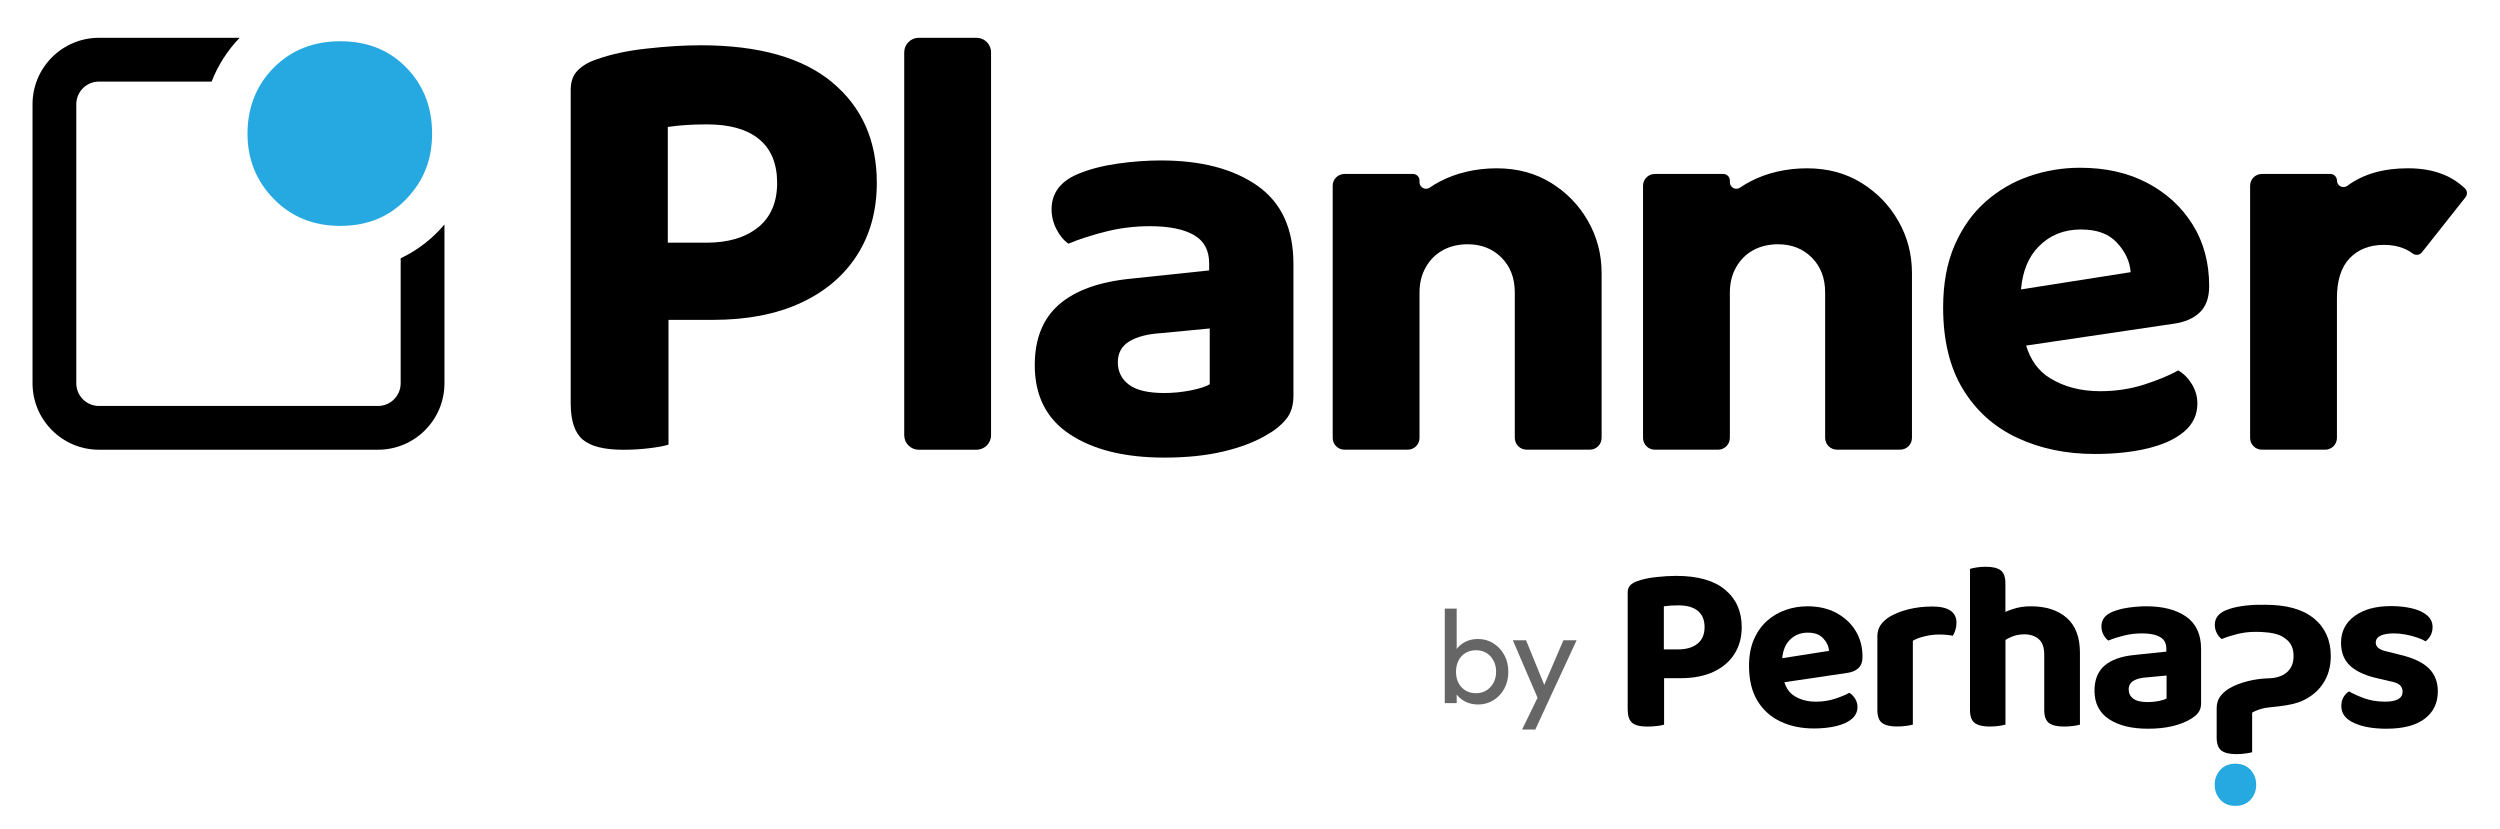
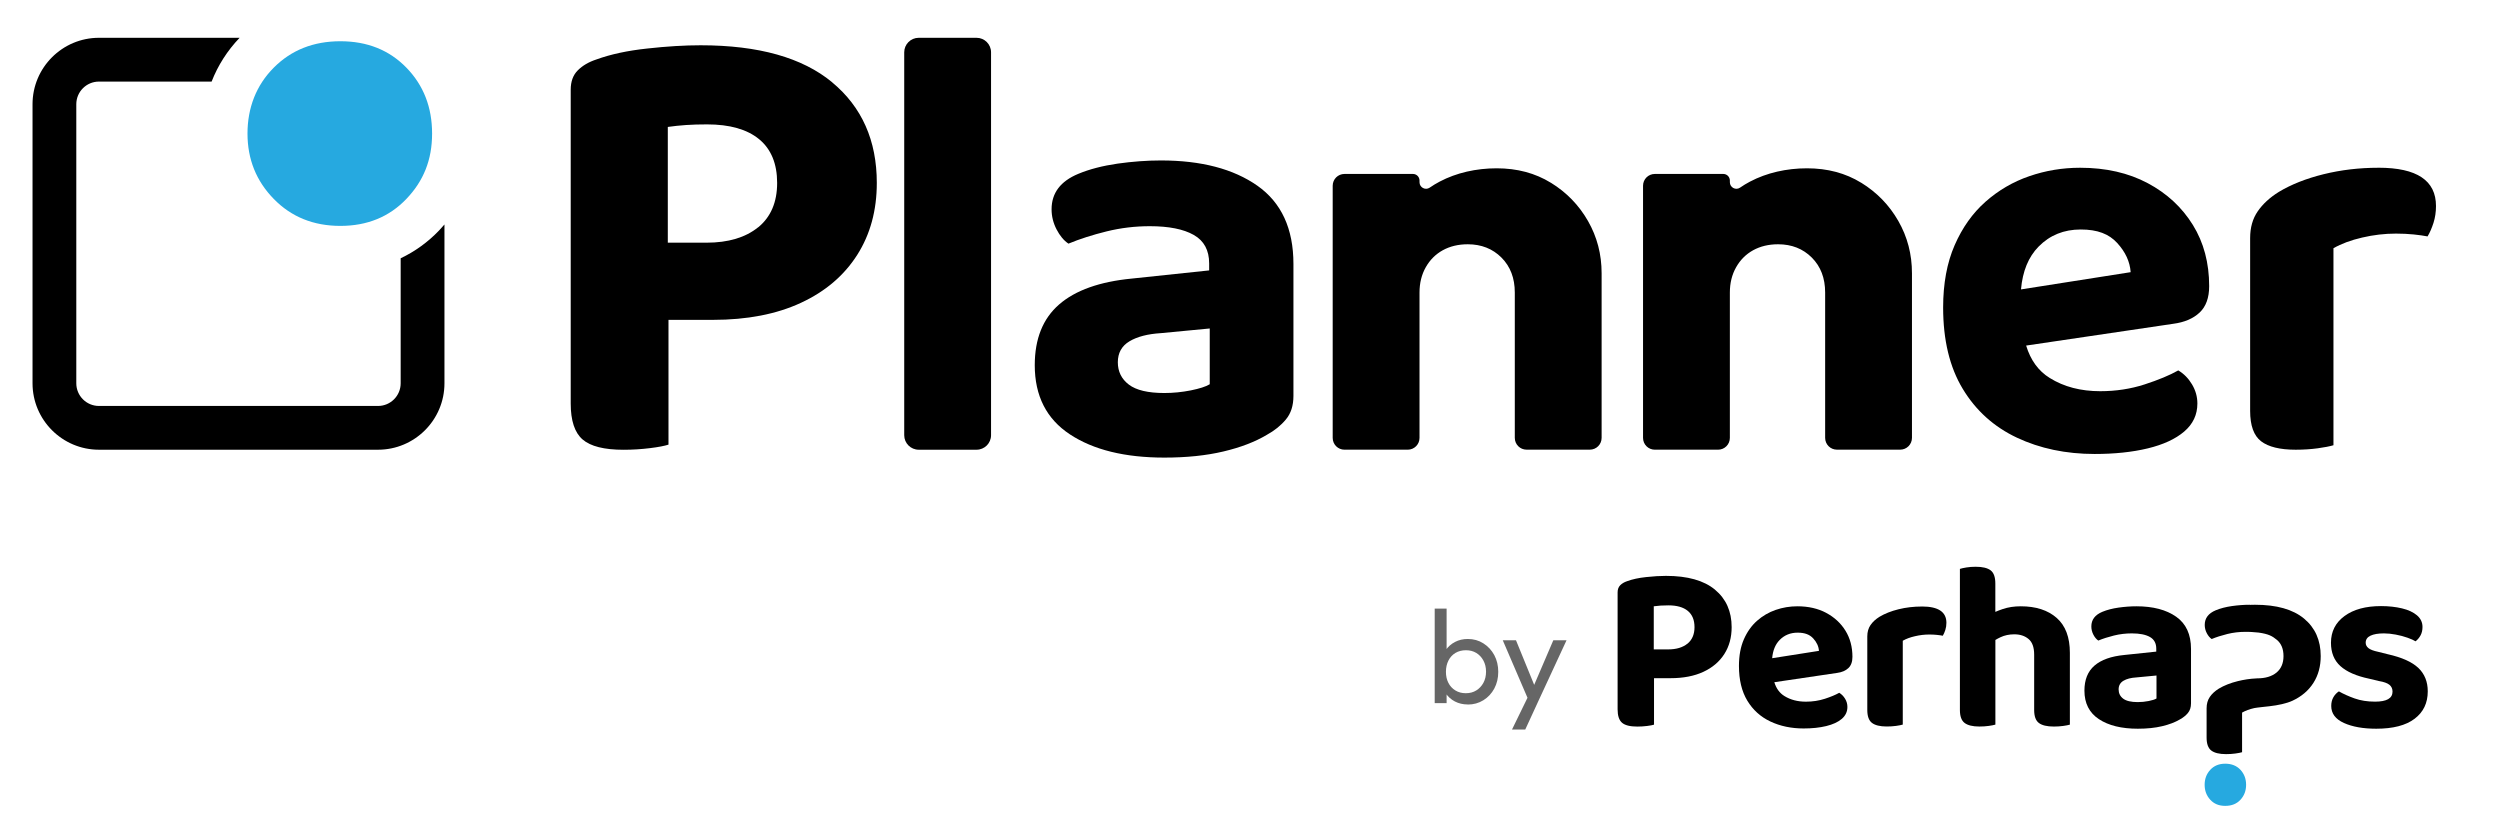
<svg xmlns="http://www.w3.org/2000/svg" id="Layer_1" version="1.1" viewBox="0 0 992.84 328.93">
  <defs>
    <style>
      .st0 {
        fill: #666;
      }

      .st1 {
        fill: #26a9e0;
      }
    </style>
  </defs>
  <g>
    <path class="st1" d="M135.17,89.71c-10.66,0-19.48-3.56-26.44-10.7-6.97-7.12-10.44-15.78-10.44-25.97s3.47-19.2,10.44-26.18c6.96-6.98,15.77-10.48,26.44-10.48s19.4,3.49,26.21,10.48c6.81,6.98,10.22,15.71,10.22,26.18s-3.4,18.84-10.22,25.97c-6.82,7.13-15.55,10.7-26.21,10.7Z" />
    <path d="M174.42,91.48c-4.48,4.69-9.63,8.4-15.3,11.09v49.66c0,4.95-4.03,8.99-8.99,8.99H39.29c-4.95,0-8.99-4.03-8.99-8.99V41.39c0-4.95,4.03-8.99,8.99-8.99h44.75c2.5-6.42,6.23-12.28,11.12-17.39h-55.86c-14.55,0-26.38,11.83-26.38,26.38v110.83c0,14.55,11.83,26.38,26.38,26.38h110.83c14.55,0,26.38-11.83,26.38-26.38v-63.07c-.67.79-1.37,1.56-2.08,2.32h0Z" />
  </g>
  <rect x="359.1" y="15.01" width="34.48" height="163.59" rx="5.76" ry="5.76" />
  <path d="M615.9,72.58c-6.23-3.84-13.41-5.74-21.52-5.74s-15.97,1.77-22.65,5.29c-1.39.73-2.7,1.53-3.95,2.39-1.72,1.18-4.04-.08-4.04-2.16v-.67c0-1.44-1.17-2.61-2.61-2.61h-27.18c-2.6,0-4.69,2.09-4.69,4.69v100.13c0,2.6,2.09,4.69,4.69,4.69h25.1c2.6,0,4.69-2.09,4.69-4.69v-57.73c0-3.75.82-7.1,2.48-10.03,1.65-2.93,3.91-5.18,6.76-6.76,2.86-1.57,6.16-2.37,9.91-2.37,5.41,0,9.88,1.77,13.4,5.29,3.52,3.53,5.29,8.15,5.29,13.86v57.73c0,2.6,2.09,4.69,4.69,4.69h25.1c2.6,0,4.69-2.09,4.69-4.69v-65.39c0-7.51-1.8-14.42-5.41-20.73-3.61-6.31-8.53-11.38-14.76-15.21h0Z" />
  <path d="M739.15,72.58c-6.23-3.84-13.41-5.74-21.52-5.74s-15.97,1.77-22.65,5.29c-1.39.73-2.7,1.53-3.95,2.39-1.72,1.18-4.04-.08-4.04-2.16v-.67c0-1.44-1.17-2.61-2.61-2.61h-27.18c-2.6,0-4.69,2.09-4.69,4.69v100.13c0,2.6,2.09,4.69,4.69,4.69h25.1c2.6,0,4.69-2.09,4.69-4.69v-57.73c0-3.75.82-7.1,2.48-10.03,1.65-2.93,3.91-5.18,6.76-6.76,2.86-1.57,6.16-2.37,9.91-2.37,5.41,0,9.88,1.77,13.4,5.29,3.52,3.53,5.29,8.15,5.29,13.86v57.73c0,2.6,2.09,4.69,4.69,4.69h25.1c2.6,0,4.69-2.09,4.69-4.69v-65.39c0-7.51-1.8-14.42-5.41-20.73s-8.53-11.38-14.76-15.21h0Z" />
  <g>
    <g>
-       <path class="st1" d="M879.54,311.67c0-2.34.74-4.33,2.24-5.95,1.49-1.62,3.47-2.43,5.95-2.43s4.54.81,6.04,2.43c1.49,1.62,2.24,3.6,2.24,5.95s-.75,4.33-2.24,5.94c-1.49,1.62-3.5,2.43-6.04,2.43s-4.46-.81-5.95-2.43-2.24-3.6-2.24-5.94Z" />
+       <path class="st1" d="M875.54,311.67c0-2.34.74-4.33,2.24-5.95,1.49-1.62,3.47-2.43,5.95-2.43s4.54.81,6.04,2.43c1.49,1.62,2.24,3.6,2.24,5.95s-.75,4.33-2.24,5.94c-1.49,1.62-3.5,2.43-6.04,2.43s-4.46-.81-5.95-2.43-2.24-3.6-2.24-5.94Z" />
      <g>
-         <path d="M685.08,234.17c-4.41-3.65-10.89-5.47-19.46-5.47-2.34,0-4.98.16-7.9.48-2.92.31-5.42.85-7.51,1.62-1.15.38-2.06.92-2.76,1.62-.7.7-1.04,1.65-1.04,2.86v46.42c0,2.53.58,4.31,1.76,5.33,1.17,1.01,3.19,1.52,6.04,1.52,1.33,0,2.63-.08,3.9-.24,1.27-.16,2.19-.33,2.76-.52v-18.46h6.57c5.08,0,9.42-.84,13.03-2.52,3.62-1.68,6.39-4.04,8.33-7.09,1.94-3.04,2.9-6.6,2.9-10.65,0-6.27-2.21-11.23-6.61-14.88h0ZM674.14,255.62c-1.88,1.52-4.42,2.28-7.66,2.28h-5.71v-17.12c.89-.13,1.79-.22,2.71-.28s1.95-.09,3.1-.09c3.36,0,5.93.73,7.7,2.19,1.77,1.46,2.67,3.62,2.67,6.47s-.94,5.04-2.8,6.57h0Z" />
-         <path d="M729.27,243.4c-3.26-1.74-7.09-2.62-11.46-2.62-2.98,0-5.85.48-8.61,1.43-2.76.95-5.23,2.4-7.42,4.33-2.19,1.94-3.93,4.39-5.23,7.37s-1.95,6.5-1.95,10.56c0,5.51,1.1,10.12,3.32,13.79,2.22,3.68,5.28,6.44,9.18,8.28s8.3,2.76,13.17,2.76c3.36,0,6.36-.31,8.99-.95,2.63-.64,4.69-1.58,6.18-2.86s2.23-2.86,2.23-4.75c0-1.15-.3-2.22-.91-3.23s-1.38-1.8-2.33-2.38c-1.46.82-3.37,1.62-5.71,2.38s-4.86,1.15-7.51,1.15c-3.29,0-6.15-.74-8.56-2.24-1.93-1.19-3.25-3.03-4-5.49l24.93-3.69c1.91-.25,3.39-.89,4.47-1.91,1.07-1.01,1.62-2.5,1.62-4.47,0-3.93-.92-7.39-2.76-10.37s-4.39-5.35-7.66-7.09h.02ZM707.79,261.4c.27-3.07,1.25-5.49,2.98-7.25,1.91-1.94,4.28-2.9,7.14-2.9s4.78.76,6.18,2.28c1.4,1.52,2.16,3.17,2.28,4.95l-18.57,2.92h-.01Z" />
-         <path d="M767.26,240.87c-3.23,0-6.33.36-9.28,1.09s-5.47,1.73-7.57,2.99c-1.52.95-2.71,2.04-3.56,3.28-.85,1.24-1.28,2.74-1.28,4.52v29.2c0,2.47.61,4.19,1.86,5.14s3.19,1.43,5.85,1.43c1.33,0,2.56-.08,3.71-.24,1.15-.16,2.03-.33,2.67-.52v-33.3c1.33-.76,2.95-1.37,4.86-1.8,1.91-.45,3.8-.67,5.71-.67,1.07,0,2.07.05,3,.15.92.09,1.7.21,2.33.33.39-.64.71-1.4,1-2.28.28-.89.43-1.83.43-2.86,0-4.31-3.23-6.47-9.7-6.47h-.02Z" />
-         <path d="M806.51,240.78c-2.61,0-4.98.36-7.14,1.09-1.07.36-2.05.74-2.95,1.13v-11.26c0-2.53-.61-4.28-1.86-5.23s-3.22-1.43-5.94-1.43c-1.33,0-2.56.09-3.71.28-1.15.19-2,.38-2.56.57v56.03c0,2.47.61,4.19,1.86,5.14s3.19,1.43,5.85,1.43c1.33,0,2.56-.08,3.71-.24,1.15-.16,2.03-.33,2.67-.52v-33.62c.64-.39,1.31-.75,2.04-1.09,1.62-.76,3.44-1.15,5.47-1.15,2.28,0,4.17.61,5.66,1.86,1.49,1.24,2.23,3.31,2.23,6.23v21.97c0,2.47.61,4.19,1.86,5.14s3.22,1.43,5.94,1.43c1.33,0,2.56-.08,3.71-.24,1.15-.16,2.03-.33,2.67-.52v-28.54c0-6.15-1.74-10.77-5.23-13.84-3.49-3.07-8.24-4.62-14.27-4.62h0Z" />
-         <path d="M868.23,244.92c-3.93-2.76-9.19-4.14-15.79-4.14-2.28,0-4.65.18-7.09.52-2.44.35-4.59.91-6.42,1.67-2.92,1.21-4.38,3.14-4.38,5.81,0,1.15.27,2.24.81,3.28s1.19,1.82,1.95,2.33c1.83-.76,3.92-1.43,6.23-2s4.68-.85,7.09-.85c3.11,0,5.5.48,7.18,1.43s2.52,2.5,2.52,4.66v1.15l-12.65,1.33c-5.26.51-9.22,1.92-11.89,4.23s-3.99,5.63-3.99,9.94c0,5.01,1.92,8.79,5.75,11.32s8.98,3.8,15.46,3.8c3.62,0,6.84-.33,9.65-1,2.82-.67,5.18-1.57,7.09-2.71,1.27-.7,2.31-1.53,3.14-2.52.82-.98,1.24-2.26,1.24-3.86v-21.59c0-5.77-1.97-10.04-5.9-12.8h0ZM860.42,277.4c-.64.39-1.67.71-3.1,1-1.43.28-2.87.43-4.33.43-2.66,0-4.6-.46-5.81-1.38-1.21-.92-1.8-2.14-1.8-3.66s.64-2.67,1.91-3.43c1.27-.76,2.98-1.2,5.14-1.33l7.99-.76v9.13h-.01Z" />
+         <path d="M681.08,234.17c-4.41-3.65-10.89-5.47-19.46-5.47-2.34,0-4.98.16-7.9.48-2.92.31-5.42.85-7.51,1.62-1.15.38-2.06.92-2.76,1.62-.7.7-1.04,1.65-1.04,2.86v46.42c0,2.53.58,4.31,1.76,5.33,1.17,1.01,3.19,1.52,6.04,1.52,1.33,0,2.63-.08,3.9-.24,1.27-.16,2.19-.33,2.76-.52v-18.46h6.57c5.08,0,9.42-.84,13.03-2.52,3.62-1.68,6.39-4.04,8.33-7.09,1.94-3.04,2.9-6.6,2.9-10.65,0-6.27-2.21-11.23-6.61-14.88h0ZM670.14,255.62c-1.88,1.52-4.42,2.28-7.66,2.28h-5.71v-17.12c.89-.13,1.79-.22,2.71-.28s1.95-.09,3.1-.09c3.36,0,5.93.73,7.7,2.19,1.77,1.46,2.67,3.62,2.67,6.47s-.94,5.04-2.8,6.57h0Z" />
+         <path d="M725.27,243.4c-3.26-1.74-7.09-2.62-11.46-2.62-2.98,0-5.85.48-8.61,1.43-2.76.95-5.23,2.4-7.42,4.33-2.19,1.94-3.93,4.39-5.23,7.37s-1.95,6.5-1.95,10.56c0,5.51,1.1,10.12,3.32,13.79,2.22,3.68,5.28,6.44,9.18,8.28s8.3,2.76,13.17,2.76c3.36,0,6.36-.31,8.99-.95,2.63-.64,4.69-1.58,6.18-2.86s2.23-2.86,2.23-4.75c0-1.15-.3-2.22-.91-3.23s-1.38-1.8-2.33-2.38c-1.46.82-3.37,1.62-5.71,2.38s-4.86,1.15-7.51,1.15c-3.29,0-6.15-.74-8.56-2.24-1.93-1.19-3.25-3.03-4-5.49l24.93-3.69c1.91-.25,3.39-.89,4.47-1.91,1.07-1.01,1.62-2.5,1.62-4.47,0-3.93-.92-7.39-2.76-10.37s-4.39-5.35-7.66-7.09h.02ZM703.79,261.4c.27-3.07,1.25-5.49,2.98-7.25,1.91-1.94,4.28-2.9,7.14-2.9s4.78.76,6.18,2.28c1.4,1.52,2.16,3.17,2.28,4.95l-18.57,2.92h-.01Z" />
+         <path d="M763.26,240.87c-3.23,0-6.33.36-9.28,1.09s-5.47,1.73-7.57,2.99c-1.52.95-2.71,2.04-3.56,3.28-.85,1.24-1.28,2.74-1.28,4.52v29.2c0,2.47.61,4.19,1.86,5.14s3.19,1.43,5.85,1.43c1.33,0,2.56-.08,3.71-.24,1.15-.16,2.03-.33,2.67-.52v-33.3c1.33-.76,2.95-1.37,4.86-1.8,1.91-.45,3.8-.67,5.71-.67,1.07,0,2.07.05,3,.15.92.09,1.7.21,2.33.33.39-.64.71-1.4,1-2.28.28-.89.43-1.83.43-2.86,0-4.31-3.23-6.47-9.7-6.47h-.02Z" />
+         <path d="M802.51,240.78c-2.61,0-4.98.36-7.14,1.09-1.07.36-2.05.74-2.95,1.13v-11.26c0-2.53-.61-4.28-1.86-5.23s-3.22-1.43-5.94-1.43c-1.33,0-2.56.09-3.71.28-1.15.19-2,.38-2.56.57v56.03c0,2.47.61,4.19,1.86,5.14s3.19,1.43,5.85,1.43c1.33,0,2.56-.08,3.71-.24,1.15-.16,2.03-.33,2.67-.52v-33.62c.64-.39,1.31-.75,2.04-1.09,1.62-.76,3.44-1.15,5.47-1.15,2.28,0,4.17.61,5.66,1.86,1.49,1.24,2.23,3.31,2.23,6.23v21.97c0,2.47.61,4.19,1.86,5.14s3.22,1.43,5.94,1.43c1.33,0,2.56-.08,3.71-.24,1.15-.16,2.03-.33,2.67-.52v-28.54c0-6.15-1.74-10.77-5.23-13.84-3.49-3.07-8.24-4.62-14.27-4.62h0Z" />
+         <path d="M864.23,244.92c-3.93-2.76-9.19-4.14-15.79-4.14-2.28,0-4.65.18-7.09.52-2.44.35-4.59.91-6.42,1.67-2.92,1.21-4.38,3.14-4.38,5.81,0,1.15.27,2.24.81,3.28s1.19,1.82,1.95,2.33c1.83-.76,3.92-1.43,6.23-2s4.68-.85,7.09-.85c3.11,0,5.5.48,7.18,1.43s2.52,2.5,2.52,4.66v1.15l-12.65,1.33c-5.26.51-9.22,1.92-11.89,4.23s-3.99,5.63-3.99,9.94c0,5.01,1.92,8.79,5.75,11.32s8.98,3.8,15.46,3.8c3.62,0,6.84-.33,9.65-1,2.82-.67,5.18-1.57,7.09-2.71,1.27-.7,2.31-1.53,3.14-2.52.82-.98,1.24-2.26,1.24-3.86v-21.59c0-5.77-1.97-10.04-5.9-12.8h0ZM856.42,277.4c-.64.39-1.67.71-3.1,1-1.43.28-2.87.43-4.33.43-2.66,0-4.6-.46-5.81-1.38-1.21-.92-1.8-2.14-1.8-3.66s.64-2.67,1.91-3.43c1.27-.76,2.98-1.2,5.14-1.33l7.99-.76v9.13h-.01Z" />
        <path d="M499.36,73.76c-9.54-6.7-22.31-10.04-38.33-10.04-5.54,0-11.28.43-17.2,1.26-5.92.86-11.13,2.2-15.58,4.05-7.08,2.93-10.63,7.61-10.63,14.09,0,2.78.66,5.44,1.97,7.97s2.88,4.43,4.73,5.67c4.45-1.85,9.51-3.47,15.13-4.86,5.62-1.39,11.36-2.07,17.2-2.07,7.54,0,13.36,1.16,17.43,3.47s6.12,6.07,6.12,11.31v2.78l-30.71,3.24c-12.78,1.24-22.39,4.65-28.86,10.27s-9.69,13.66-9.69,24.13c0,12.17,4.65,21.33,13.96,27.47s21.81,9.23,37.52,9.23c8.78,0,16.6-.81,23.43-2.43,6.86-1.62,12.57-3.82,17.2-6.58,3.09-1.69,5.62-3.72,7.61-6.12,2-2.38,3.01-5.49,3.01-9.36v-52.42c0-14.01-4.78-24.36-14.32-31.07h0ZM480.41,152.61c-1.54.94-4.05,1.72-7.51,2.43-3.47.68-6.96,1.04-10.5,1.04-6.45,0-11.16-1.11-14.09-3.34-2.93-2.23-4.38-5.19-4.38-8.88s1.54-6.48,4.63-8.32c3.09-1.85,7.24-2.91,12.47-3.24l19.4-1.85v22.16h-.03Z" />
-         <path d="M964.42,265.28c-2.47-2.38-6.53-4.2-12.17-5.47l-3.8-.95c-1.84-.39-3.13-.88-3.86-1.47-.73-.6-1.09-1.31-1.09-2.14,0-1.27.64-2.2,1.91-2.8,1.27-.6,3.04-.91,5.33-.91,1.46,0,3.02.16,4.71.48,1.68.31,3.23.73,4.66,1.24s2.49.98,3.19,1.43c.82-.64,1.49-1.43,2-2.38s.76-2.06.76-3.32c0-1.83-.73-3.38-2.19-4.62-1.46-1.24-3.44-2.16-5.94-2.76-2.51-.6-5.28-.91-8.33-.91-6.09,0-10.92,1.31-14.51,3.95s-5.38,6.17-5.38,10.61c0,3.93,1.25,7.02,3.76,9.28,2.5,2.25,6.29,3.92,11.37,4.99l3.99.95c1.91.32,3.26.81,4.09,1.47.82.67,1.24,1.57,1.24,2.71,0,2.67-2.31,3.99-6.94,3.99-3.04,0-5.75-.43-8.13-1.28-2.38-.85-4.46-1.79-6.23-2.8-.89.57-1.62,1.34-2.19,2.33-.57.98-.85,2.14-.85,3.47,0,2.98,1.68,5.23,5.04,6.75,3.36,1.52,7.64,2.28,12.84,2.28,6.66,0,11.74-1.31,15.22-3.95,3.49-2.63,5.23-6.26,5.23-10.89,0-3.8-1.24-6.9-3.71-9.28h-.01Z" />
-         <path d="M918.99,245.64c-4.41-3.65-10.89-5.47-19.46-5.47-.67,0-1.35.02-2.07.04v-.04c-2.27,0-4.64.18-7.08.52-2.44.35-4.59.91-6.42,1.67-2.92,1.21-4.38,3.14-4.38,5.81,0,1.15.27,2.24.81,3.28s1.19,1.82,1.95,2.33c1.83-.76,3.92-1.43,6.23-2s4.68-.85,7.09-.85c.92-.06,4.2.13,5.33.29,3.98.57,5.42,1.4,7.2,2.86,1.77,1.46,2.67,3.62,2.67,6.47s-.94,5.04-2.8,6.57c-1.88,1.52-4.42,2.28-7.66,2.28l-.29.02c-2.55.11-5.01.5-7.38,1.08-2.95.73-5.47,1.73-7.57,2.99-1.52.95-2.71,2.04-3.56,3.28s-1.28,2.74-1.28,4.52v11.63c0,2.47.61,4.19,1.86,5.14s3.19,1.43,5.85,1.43c1.33,0,2.56-.08,3.71-.24,1.15-.16,2.03-.33,2.67-.52v-15.73c1.33-.76,2.95-1.37,4.86-1.8.81-.19,5.88-.7,5.96-.72,3.47-.39,6.87-1.12,9.18-2.19,3.62-1.68,6.39-4.04,8.33-7.09,1.94-3.04,2.9-6.6,2.9-10.65,0-6.27-2.21-11.23-6.61-14.88l-.02-.03Z" />
+         <path d="M960.42,265.28c-2.47-2.38-6.53-4.2-12.17-5.47l-3.8-.95c-1.84-.39-3.13-.88-3.86-1.47-.73-.6-1.09-1.31-1.09-2.14,0-1.27.64-2.2,1.91-2.8,1.27-.6,3.04-.91,5.33-.91,1.46,0,3.02.16,4.71.48,1.68.31,3.23.73,4.66,1.24s2.49.98,3.19,1.43c.82-.64,1.49-1.43,2-2.38s.76-2.06.76-3.32c0-1.83-.73-3.38-2.19-4.62-1.46-1.24-3.44-2.16-5.94-2.76-2.51-.6-5.28-.91-8.33-.91-6.09,0-10.92,1.31-14.51,3.95s-5.38,6.17-5.38,10.61c0,3.93,1.25,7.02,3.76,9.28,2.5,2.25,6.29,3.92,11.37,4.99l3.99.95c1.91.32,3.26.81,4.09,1.47.82.67,1.24,1.57,1.24,2.71,0,2.67-2.31,3.99-6.94,3.99-3.04,0-5.75-.43-8.13-1.28-2.38-.85-4.46-1.79-6.23-2.8-.89.57-1.62,1.34-2.19,2.33-.57.98-.85,2.14-.85,3.47,0,2.98,1.68,5.23,5.04,6.75,3.36,1.52,7.64,2.28,12.84,2.28,6.66,0,11.74-1.31,15.22-3.95,3.49-2.63,5.23-6.26,5.23-10.89,0-3.8-1.24-6.9-3.71-9.28h-.01Z" />
+         <path d="M914.99,245.64c-4.41-3.65-10.89-5.47-19.46-5.47-.67,0-1.35.02-2.07.04v-.04c-2.27,0-4.64.18-7.08.52-2.44.35-4.59.91-6.42,1.67-2.92,1.21-4.38,3.14-4.38,5.81,0,1.15.27,2.24.81,3.28s1.19,1.82,1.95,2.33c1.83-.76,3.92-1.43,6.23-2s4.68-.85,7.09-.85c.92-.06,4.2.13,5.33.29,3.98.57,5.42,1.4,7.2,2.86,1.77,1.46,2.67,3.62,2.67,6.47s-.94,5.04-2.8,6.57c-1.88,1.52-4.42,2.28-7.66,2.28l-.29.02c-2.55.11-5.01.5-7.38,1.08-2.95.73-5.47,1.73-7.57,2.99-1.52.95-2.71,2.04-3.56,3.28s-1.28,2.74-1.28,4.52v11.63c0,2.47.61,4.19,1.86,5.14s3.19,1.43,5.85,1.43c1.33,0,2.56-.08,3.71-.24,1.15-.16,2.03-.33,2.67-.52v-15.73c1.33-.76,2.95-1.37,4.86-1.8.81-.19,5.88-.7,5.96-.72,3.47-.39,6.87-1.12,9.18-2.19,3.62-1.68,6.39-4.04,8.33-7.09,1.94-3.04,2.9-6.6,2.9-10.65,0-6.27-2.21-11.23-6.61-14.88l-.02-.03Z" />
      </g>
    </g>
    <g>
-       <path class="st0" d="M573.77,279.24v-37.54h4.73v18.67l-.9,6.04.9,6.1v6.73h-4.73ZM586.92,279.77c-1.9,0-3.61-.4-5.13-1.19s-2.74-1.89-3.66-3.28c-.92-1.41-1.42-3-1.52-4.78v-7.51c.1-1.82.63-3.43,1.55-4.81s2.16-2.47,3.68-3.26,3.22-1.18,5.08-1.18c2.28,0,4.34.57,6.18,1.74,1.84,1.16,3.28,2.72,4.34,4.68,1.05,1.96,1.57,4.17,1.57,6.63s-.52,4.66-1.57,6.63c-1.05,1.96-2.5,3.51-4.34,4.65-1.84,1.14-3.9,1.71-6.18,1.71h0ZM586.12,275.3c1.57,0,2.96-.36,4.16-1.1,1.19-.74,2.14-1.74,2.83-3.02.7-1.28,1.05-2.76,1.05-4.44s-.35-3.12-1.05-4.42-1.65-2.3-2.83-3.02c-1.19-.72-2.56-1.07-4.11-1.07s-2.96.36-4.16,1.07c-1.19.72-2.13,1.73-2.78,3.02s-1,2.78-1,4.47.32,3.11.97,4.39c.65,1.28,1.57,2.28,2.78,3.02s2.58,1.1,4.13,1.1h.01Z" />
-       <path class="st0" d="M611.63,279.46l-10.83-25.19h5.25l8.05,19.72h-1.68l8.46-19.72h5.25l-11.67,25.19h-2.83,0ZM604.48,289.7l7.36-15.09,2.63,4.84-4.73,10.26h-5.25Z" />
+       <path class="st0" d="M569.77,279.24v-37.54h4.73v18.67l-.9,6.04.9,6.1v6.73h-4.73ZM582.92,279.77c-1.9,0-3.61-.4-5.13-1.19s-2.74-1.89-3.66-3.28c-.92-1.41-1.42-3-1.52-4.78v-7.51c.1-1.82.63-3.43,1.55-4.81s2.16-2.47,3.68-3.26,3.22-1.18,5.08-1.18c2.28,0,4.34.57,6.18,1.74,1.84,1.16,3.28,2.72,4.34,4.68,1.05,1.96,1.57,4.17,1.57,6.63s-.52,4.66-1.57,6.63c-1.05,1.96-2.5,3.51-4.34,4.65-1.84,1.14-3.9,1.71-6.18,1.71h0ZM582.12,275.3c1.57,0,2.96-.36,4.16-1.1,1.19-.74,2.14-1.74,2.83-3.02.7-1.28,1.05-2.76,1.05-4.44s-.35-3.12-1.05-4.42-1.65-2.3-2.83-3.02c-1.19-.72-2.56-1.07-4.11-1.07s-2.96.36-4.16,1.07c-1.19.72-2.13,1.73-2.78,3.02s-1,2.78-1,4.47.32,3.11.97,4.39c.65,1.28,1.57,2.28,2.78,3.02s2.58,1.1,4.13,1.1h.01Z" />
+       <path class="st0" d="M607.63,279.46l-10.83-25.19h5.25l8.05,19.72h-1.68l8.46-19.72h5.25l-11.67,25.19h-2.83,0ZM600.48,289.7l7.36-15.09,2.63,4.84-4.73,10.26h-5.25Z" />
    </g>
  </g>
  <path d="M852.95,72.75c-7.64-4.08-16.61-6.13-26.87-6.13-6.99,0-13.7,1.12-20.17,3.35-6.47,2.22-12.26,5.62-17.39,10.14-5.13,4.54-9.21,10.28-12.26,17.27s-4.57,15.24-4.57,24.74c0,12.92,2.59,23.72,7.79,32.31,5.2,8.62,12.38,15.09,21.52,19.39s19.44,6.47,30.87,6.47c7.86,0,14.9-.73,21.08-2.22,6.15-1.49,10.99-3.71,14.48-6.69,3.49-2.98,5.23-6.69,5.23-11.14,0-2.69-.71-5.2-2.12-7.57s-3.22-4.23-5.47-5.57c-3.42,1.93-7.89,3.79-13.38,5.57s-11.38,2.69-17.61,2.69c-7.72,0-14.41-1.73-20.05-5.25-4.52-2.78-7.62-7.11-9.38-12.87l58.42-8.65c4.47-.59,7.94-2.08,10.48-4.47,2.52-2.37,3.79-5.86,3.79-10.48,0-9.21-2.15-17.32-6.47-24.3s-10.28-12.53-17.95-16.61l.05.02ZM802.61,114.93c.64-7.21,2.93-12.87,6.99-17,4.47-4.54,10.04-6.79,16.73-6.79s11.21,1.78,14.48,5.35c3.27,3.57,5.06,7.42,5.35,11.6l-43.52,6.84h-.02Z" />
-   <path d="M970.11,69.2c-3.98-1.57-8.6-2.37-13.86-2.37-9.73,0-17.75,2.31-24.03,6.95-1.72,1.26-4.14.04-4.14-2.09h0c0-1.44-1.17-2.61-2.61-2.61h-27.18c-2.6,0-4.69,2.09-4.69,4.69v100.13c0,2.6,2.09,4.69,4.69,4.69h25.1c2.6,0,4.69-2.09,4.69-4.69v-55.48c0-7.06,1.69-12.35,5.07-15.88s7.92-5.29,13.63-5.29c2.86,0,5.41.45,7.66,1.35,1.38.55,2.62,1.25,3.72,2.08s2.75.69,3.64-.43l17.35-21.93c.83-1.05.74-2.58-.24-3.51-2.61-2.45-5.54-4.33-8.81-5.62h.01Z" />
  <path d="M330.48,32.67c-11.83-9.79-29.24-14.69-52.24-14.69-6.3,0-13.37.42-21.21,1.29-7.83.84-14.55,2.29-20.17,4.34-3.08,1.01-5.54,2.46-7.41,4.34-1.87,1.87-2.8,4.42-2.8,7.67v124.62c0,6.8,1.57,11.58,4.73,14.3,3.13,2.71,8.56,4.08,16.23,4.08,3.58,0,7.05-.22,10.46-.64,3.41-.42,5.88-.9,7.41-1.4v-49.55h17.63c13.63,0,25.29-2.27,34.97-6.77,9.71-4.5,17.15-10.86,22.35-19.03,5.2-8.17,7.78-17.71,7.78-28.59,0-16.84-5.93-30.16-17.74-39.95h0ZM301.1,90.25c-5.04,4.08-11.86,6.13-20.56,6.13h-15.33v-45.97c2.38-.34,4.81-.59,7.27-.76s5.23-.25,8.31-.25c9.01,0,15.92,1.96,20.68,5.88,4.76,3.92,7.16,9.71,7.16,17.37s-2.52,13.54-7.53,17.63v-.03Z" />
+   <path d="M944.56,66.62c-7.59,0-14.86.86-21.79,2.57s-12.86,4.07-17.78,7.03c-3.58,2.23-6.37,4.8-8.37,7.71-2.01,2.91-3.01,6.44-3.01,10.63v68.62c0,5.8,1.44,9.84,4.36,12.07s7.49,3.35,13.74,3.35c3.13,0,6.02-.2,8.72-.56,2.69-.37,4.78-.78,6.27-1.22v-78.24c3.13-1.79,6.93-3.21,11.41-4.24,4.48-1.05,8.94-1.57,13.42-1.57,2.52,0,4.87.12,7.05.34,2.15.22,3.99.49,5.49.78.91-1.49,1.67-3.28,2.35-5.36.66-2.08,1-4.31,1-6.71,0-10.14-7.59-15.21-22.8-15.21h-.05Z" />
</svg>
